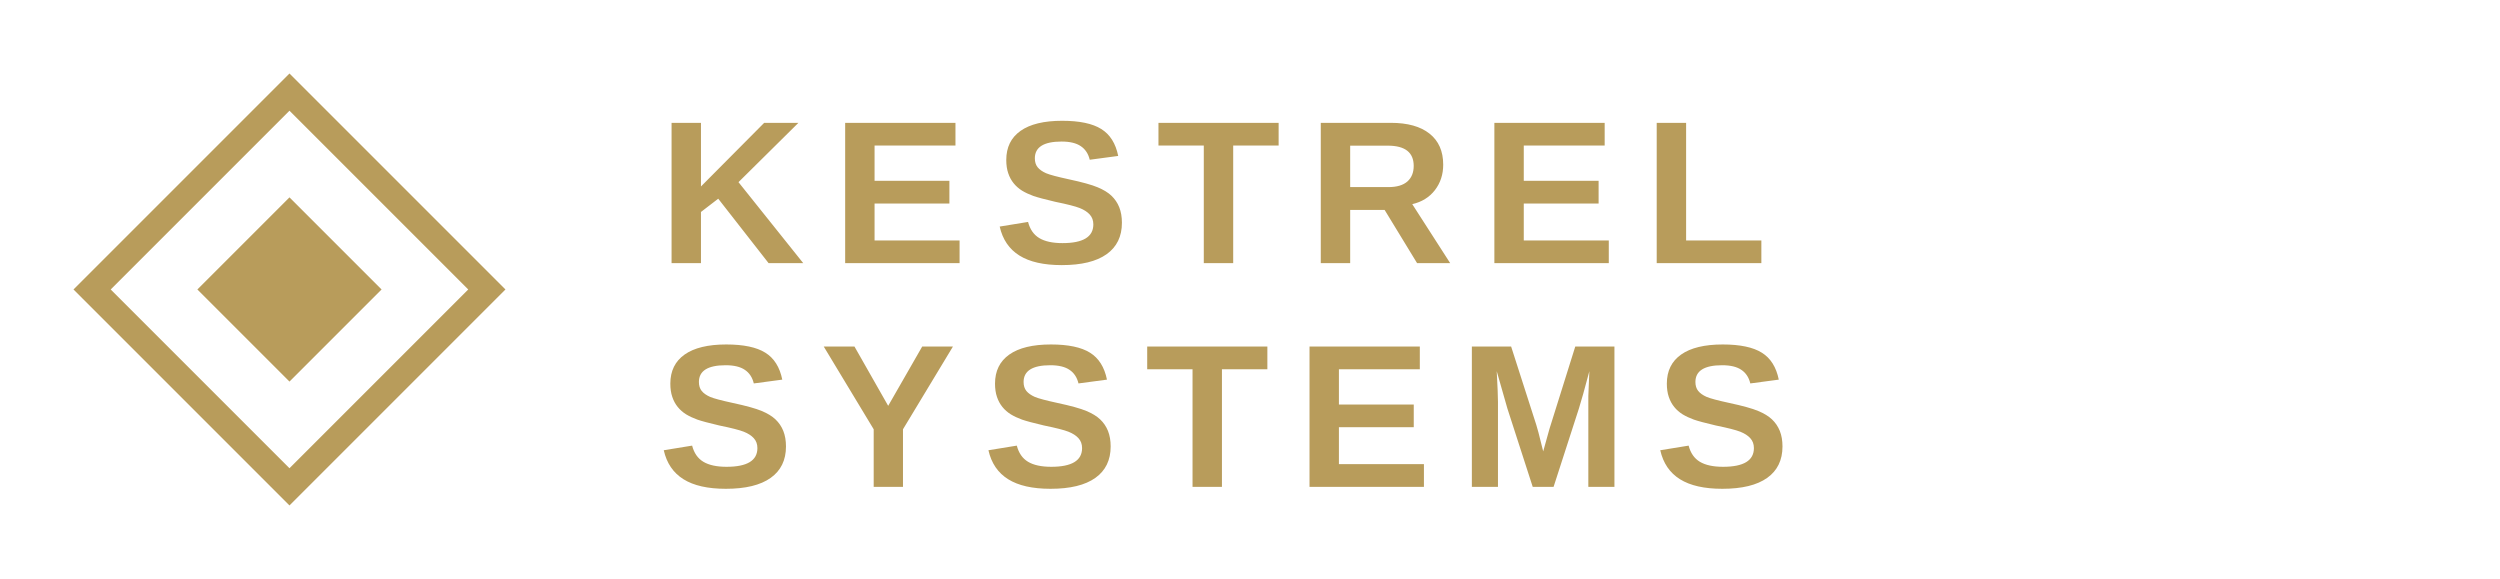
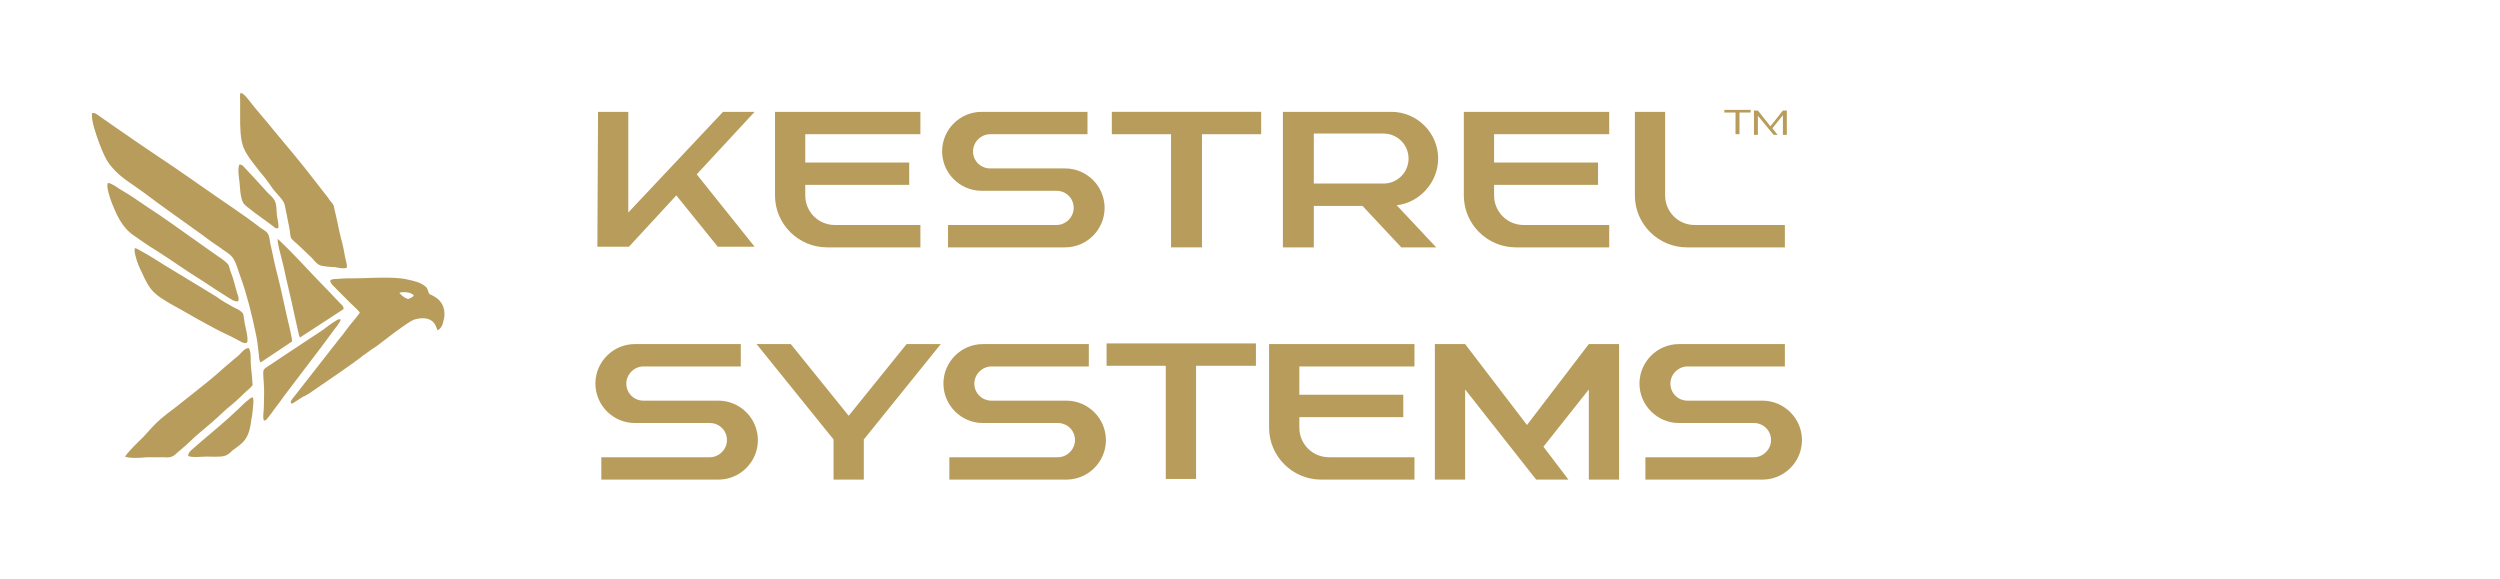
- <svg xmlns="http://www.w3.org/2000/svg" viewBox="0 0 380 88" width="380" height="88" role="img" aria-label="Kestrel Systems">
-   <polygon points="14,44 44,14 74,44 44,74" fill="none" stroke="#B89C5B" stroke-width="4" />
-   <polygon points="30,44 44,30 58,44 44,58" fill="#B89C5B" />
-   <text x="100" y="40" font-family="Arial Black, Arial, sans-serif" font-weight="800" font-size="31" letter-spacing="4" fill="#B89C5B">KESTREL</text>
-   <text x="100" y="74" font-family="Arial Black, Arial, sans-serif" font-weight="800" font-size="31" letter-spacing="4" fill="#B89C5B">SYSTEMS</text>
+ <svg xmlns="http://www.w3.org/2000/svg" version="1.1" id="Layer_1" x="0px" y="0px" viewBox="0 0 380 88" style="enable-background:new 0 0 380 88;" xml:space="preserve">
+   <style type="text/css">
+ 	.st0{fill:#B89C5B;}
+ 	.st1{fill-rule:evenodd;clip-rule:evenodd;fill:#B89C5B;}
+ 	.st2{fill:none;}
+ </style>
+   <g>
+     <g>
+       <g>
+         <path class="st0" d="M90.9,17h4.6v15.3L109.9,17h4.8l-8.8,9.5l8.8,11h-5.6l-6.3-7.8l-7.2,7.8h-4.8L90.9,17L90.9,17z" />
+         <path class="st0" d="M122.4,20.4v4.3h15.8v3.4h-15.8v1.6c0,2.5,2,4.5,4.5,4.5h13v3.4h-14.2c-4.3,0-7.9-3.5-7.9-7.9V17     c7.5,0,14.6,0,22.1,0v3.4H122.4z" />
+         <path class="st0" d="M161.9,25.6c3.3,0,6,2.7,6,6s-2.7,6-6,6h-17.8v-3.4h16.5c1.4,0,2.6-1.2,2.6-2.6c0-1.5-1.2-2.6-2.6-2.6h-11.4     c-3.3,0-6-2.7-6-6s2.7-6,6-6h16.1v3.4h-14.8c-1.4,0-2.6,1.2-2.6,2.6c0,1.5,1.2,2.6,2.6,2.6C150.5,25.6,161.9,25.6,161.9,25.6z" />
+         <path class="st0" d="M182.7,20.4v17.2H178V20.4h-9V17h22.7v3.4H182.7z" />
+         <path class="st0" d="M199.7,31.3v6.3H195V17h16.5c3.9,0,7.1,3.2,7.1,7.1c0,3.6-2.8,6.7-6.3,7.1l6,6.4H213l-5.9-6.3     C207.1,31.3,199.7,31.3,199.7,31.3z M199.7,27.9c3.1,0,7.5,0,10.6,0c2.1,0,3.8-1.7,3.8-3.8s-1.7-3.8-3.8-3.8h-10.6V27.9z" />
+         <path class="st0" d="M227.1,20.4v4.3h15.8v3.4h-15.8v1.6c0,2.5,2,4.5,4.5,4.5h13v3.4h-14.2c-4.3,0-7.9-3.5-7.9-7.9V17     c7.5,0,14.6,0,22.1,0v3.4H227.1z" />
+         <path class="st0" d="M253.1,17v12.7c0,2.5,2,4.5,4.5,4.5h13.7v3.4h-14.9c-4.3,0-7.9-3.5-7.9-7.9V17H253.1z" />
+         <path class="st0" d="M109.2,60.9c3.3,0,6,2.7,6,6c0,3.3-2.7,6-6,6H91.4v-3.4h16.5c1.4,0,2.6-1.2,2.6-2.6c0-1.5-1.2-2.6-2.6-2.6     H96.5c-3.3,0-6-2.7-6-6s2.7-6,6-6h16.1v3.4H97.8c-1.4,0-2.6,1.2-2.6,2.6c0,1.5,1.2,2.6,2.6,2.6H109.2z" />
+         <path class="st0" d="M126.7,72.9v-6.1L115,52.3h5.2l8.8,10.9l8.8-10.9h5.2l-11.7,14.5v6.1C131.3,72.9,126.7,72.9,126.7,72.9z" />
+         <path class="st0" d="M162.1,60.9c3.3,0,6,2.7,6,6c0,3.3-2.7,6-6,6h-17.8v-3.4h16.5c1.4,0,2.6-1.2,2.6-2.6c0-1.5-1.2-2.6-2.6-2.6     h-11.4c-3.3,0-6-2.7-6-6s2.7-6,6-6h16.1v3.4h-14.8c-1.4,0-2.6,1.2-2.6,2.6c0,1.5,1.2,2.6,2.6,2.6H162.1z" />
+         <path class="st0" d="M181.8,55.6v17.2h-4.6V55.6h-9v-3.4h22.7v3.4H181.8z" />
+         <path class="st0" d="M197.5,55.6V60h15.8v3.4h-15.8V65c0,2.5,2,4.5,4.5,4.5h13v3.4h-14.2c-4.3,0-7.9-3.5-7.9-7.9V52.3     c7.5,0,14.6,0,22.1,0v3.4h-17.5V55.6z" />
+         <path class="st0" d="M246.1,72.9h-4.6V59.2l-6.9,8.7l3.8,5h-4.9l-10.8-13.7v13.7h-4.6V52.3h4.6l9.4,12.3l9.4-12.3h4.6V72.9z" />
+         <path class="st0" d="M267.9,60.9c3.3,0,6,2.7,6,6c0,3.3-2.7,6-6,6h-17.8v-3.4h16.5c1.4,0,2.6-1.2,2.6-2.6c0-1.5-1.2-2.6-2.6-2.6     h-11.4c-3.3,0-6-2.7-6-6s2.7-6,6-6h16.1v3.4h-14.8c-1.4,0-2.6,1.2-2.6,2.6c0,1.5,1.2,2.6,2.6,2.6H267.9z" />
+       </g>
+       <g>
+         <path class="st0" d="M264.4,20.4h-0.6v-3.3h-1.7v-0.4h4v0.4h-1.7L264.4,20.4L264.4,20.4z M271,20.4v-2.9l-1.6,2l0.8,1h-0.6     l-2.4-2.9v2.9h-0.6v-3.7h0.6l1.9,2.4l1.9-2.4h0.6v3.7H271V20.4z" />
+       </g>
+     </g>
+     <g>
+       <g>
+         <g>
+           <g>
+             <path class="st1" d="M38.4,60.4c-0.3,0-0.5,0.3-0.8,0.5c-0.5,0.4-1,0.9-1.4,1.3c-1.8,1.7-3.7,3.3-5.6,4.9       c-0.5,0.4-1,0.9-1.5,1.3c-0.3,0.3-0.5,0.5-0.5,0.9c0.5,0.3,2.1,0.1,2.8,0.1s2,0.1,2.7-0.1c0.5-0.1,0.9-0.5,1.2-0.8       c0.8-0.6,1.6-1.1,2.1-1.9s0.7-1.9,0.8-2.8c0.2-0.8,0.2-1.6,0.3-2.4C38.5,61.1,38.6,60.7,38.4,60.4z M38.3,57.2       c-0.1-0.9-0.2-1.8-0.2-2.7c0-0.5,0-1.2-0.3-1.6c-0.6,0-1.1,0.7-1.5,1.1c-1.2,1-2.4,2-3.5,3c-2,1.7-4.1,3.3-6.1,4.9       c-0.8,0.6-1.6,1.2-2.3,1.8c-0.9,0.8-1.8,1.8-2.6,2.7c-1,1-2,1.9-2.8,3c0.7,0.3,2.5,0.2,3.3,0.1c0.8,0,1.6,0,2.5,0       c0.4,0,0.9,0.1,1.3-0.1c0.4-0.1,0.8-0.6,1.2-0.9c0.6-0.5,1.2-1,1.8-1.6c0.7-0.7,1.6-1.4,2.4-2.1c1-0.8,1.9-1.7,2.9-2.6       c1-0.8,1.9-1.6,2.8-2.5c0.4-0.4,0.9-0.7,1.2-1.2C38.4,58.3,38.3,57.6,38.3,57.2z M51.6,48.5c-0.1,0-0.2,0.1-0.3,0.1l0,0       c-0.7,0.4-1.8,1.2-2.3,1.6c-2,1.3-3.9,2.6-5.9,3.9c-0.7,0.5-1.4,0.9-2.1,1.4c-0.3,0.2-0.7,0.4-0.9,0.7s0,1.7,0,2.1       c0.1,1.3,0,2.5,0,3.7c0,0.6-0.2,1.3,0,1.9c0.3,0,0,0.1,0.2,0c0.2,0,0.7-0.8,0.9-1c0.6-0.9,1.3-1.7,1.9-2.6c2-2.6,4-5.3,6-7.9       c0.6-0.8,1.1-1.5,1.7-2.3c0.4-0.5,0.8-1,1-1.5C51.8,48.6,51.7,48.6,51.6,48.5z M55.1,54.2L55.1,54.2       C55.1,54.1,55.1,54.1,55.1,54.2L55.1,54.2z M37.6,51.2c-0.1-0.9-0.4-1.8-0.5-2.7c-0.1-0.4,0-0.8-0.4-1.1       c-0.3-0.3-0.8-0.5-1.2-0.7c-0.9-0.5-1.8-1-2.6-1.6c-2.6-1.6-5.3-3.2-7.9-4.8c-1.1-0.7-2.2-1.4-3.3-2c-0.4-0.2-0.8-0.5-1.2-0.6       c-0.1,0.4,0,0.8,0.1,1.2c0.2,0.9,0.6,1.8,1,2.6c0.5,1.1,1.1,2.4,2.1,3.2c0.9,0.8,2.6,1.7,3.7,2.3c1.7,1,3.5,2,5.2,2.9       c1.1,0.6,2.3,1.1,3.4,1.7c0.4,0.2,1.1,0.7,1.5,0.5C37.7,51.9,37.6,51.6,37.6,51.2z M51.7,46.1c-0.6-0.6-1.2-1.3-1.8-1.9       c-2.6-2.6-5-5.4-7.7-7.9c0,0.5,0.1,0.9,0.2,1.4c0.2,0.9,0.5,1.9,0.7,2.8c0.5,2.4,1.1,4.7,1.6,7.1c0.2,0.9,0.4,1.8,0.6,2.7       c0.1,0.3,0.1,0.7,0.3,1c2.2-1.4,4.4-2.9,6.6-4.3C52.3,46.6,52,46.4,51.7,46.1z M36,44.4c-0.3-1-0.5-2-0.9-3       c-0.2-0.4-0.2-1-0.5-1.3c-0.4-0.4-0.9-0.8-1.4-1.1c-0.9-0.6-1.8-1.3-2.7-1.9c-2.7-1.9-5.4-3.9-8.2-5.7c-1.3-0.9-2.6-1.8-4-2.6       c-0.5-0.3-1.2-0.9-1.9-1c-0.2,0.5,0,1,0.1,1.5c0.3,1.2,0.8,2.3,1.3,3.4c0.5,1,1.1,1.9,1.9,2.6c0.4,0.4,1,0.7,1.5,1.1       c1,0.7,1.9,1.3,2.9,1.9c2.2,1.4,4.4,3,6.7,4.4c1.2,0.8,2.4,1.6,3.7,2.4c0.5,0.3,1.1,0.8,1.7,0.7C36.4,45.3,36.1,44.8,36,44.4z        M42.1,32.8c-0.1-0.7,0-1.5-0.3-2.2c-0.2-0.5-0.7-0.9-1.1-1.3c-0.7-0.8-1.4-1.5-2.1-2.3c-0.5-0.5-1-1.1-1.5-1.6       C37,25.2,36.7,25,36.4,25c-0.3,0.5-0.1,2,0,2.6c0.1,1,0.1,2.2,0.5,3.1c0.2,0.4,0.6,0.7,1,1c0.6,0.5,1.3,1,2,1.5       c0.5,0.4,1,0.7,1.5,1.1c0.2,0.1,0.4,0.4,0.6,0.4c0.1,0,0.2,0,0.3,0C42.4,34.3,42.2,33.3,42.1,32.8z M44.1,50.2       c-0.2-0.9-0.4-1.7-0.6-2.6c-0.5-2.3-1-4.6-1.6-6.9c-0.3-1.2-0.5-2.4-0.8-3.6C41,36.6,41,36,40.7,35.5c-0.2-0.4-1.1-0.8-1.4-1.1       c-1.3-1-2.6-1.9-3.9-2.8c-0.6-0.4-1.3-0.9-1.9-1.3c-3.2-2.2-6.4-4.5-9.6-6.6c-2.4-1.6-4.7-3.2-7-4.8c-0.7-0.5-1.3-0.9-2-1.4       c-0.3-0.2-0.5-0.4-0.9-0.3c-0.2,1.1,0.7,3.5,1.1,4.6c0.5,1.3,1,2.6,1.9,3.6c1.3,1.6,3.3,2.7,4.9,3.9c2.9,2.2,5.8,4.2,8.7,6.3       c0.9,0.7,1.9,1.4,2.8,2c0.6,0.5,1.5,0.9,2,1.6c0.6,0.9,0.8,2,1.2,3c1,2.8,1.7,5.7,2.3,8.6c0.2,0.9,0.3,1.8,0.4,2.7       c0.1,0.5,0,1.1,0.3,1.6l4.8-3.2C44.4,51.4,44.2,50.8,44.1,50.2z M52.5,39.3c-0.2-1.1-0.4-2.2-0.7-3.2c-0.3-1.2-0.5-2.4-0.8-3.6       c-0.1-0.4-0.2-0.9-0.3-1.3c-0.2-0.4-0.6-0.7-0.8-1.1c-0.7-0.9-1.4-1.8-2.1-2.7c-2-2.6-4.1-5.1-6.2-7.6       c-1.1-1.4-2.3-2.7-3.4-4.1c-0.4-0.5-1-1.4-1.6-1.6c-0.2,0.3-0.1,0.7-0.1,1.1c0,0.9,0,1.7,0,2.6c0,1.3,0,3.3,0.5,4.6       c0.6,1.4,1.6,2.5,2.5,3.7c0.7,0.8,1.3,1.6,1.9,2.5c0.5,0.7,1.3,1.4,1.7,2.1c0.3,0.6,0.3,1.3,0.5,2c0.1,0.7,0.3,1.4,0.4,2.1       c0.1,0.4,0.1,0.9,0.2,1.3c0.2,0.4,0.8,0.8,1.1,1.1c0.7,0.7,1.4,1.3,2.1,2c0.3,0.3,0.7,0.9,1.2,1.1c0.4,0.2,1.8,0.3,2.3,0.3       c0.6,0.1,1.3,0.3,1.8,0.1C52.8,40.2,52.6,39.8,52.5,39.3z" />
+           </g>
+         </g>
+         <g>
+           <g>
+             <path class="st1" d="M66.9,45.8c-0.3-0.4-0.8-0.7-1.2-0.9c-0.1-0.1-0.3-0.1-0.4-0.2c-0.3-0.3-0.2-0.9-0.7-1.2       c-0.7-0.6-1.7-0.8-2.6-1c-1.3-0.3-2.5-0.3-3.9-0.3s-2.7,0.1-4.1,0.1c-0.9,0-1.8,0-2.7,0.1c-0.4,0-0.8,0-1.1,0.2       c0,0.6,0.7,1,1,1.4c0.7,0.7,1.4,1.4,2.1,2.1c0.5,0.5,1,0.9,1.4,1.4c-0.3,0.5-0.7,0.9-1,1.3c-0.8,0.9-1.4,1.9-2.2,2.8       c-2.3,2.9-4.5,5.8-6.8,8.7c-0.2,0.2-0.3,0.4-0.5,0.7c0,0.1,0,0.2,0,0.2l0.1,0.1c0.1,0.1,0.1,0.1,0.2,0l1.4-0.9l0,0       c0.1-0.1,0.2-0.1,0.4-0.2c0.2-0.1,0.5-0.3,0.7-0.4c1.6-1.1,3.2-2.2,4.8-3.3c0.6-0.4,1.1-0.8,1.7-1.2c0.1-0.1,0.2-0.1,0.3-0.2       l0,0l0.1-0.1l1.1-0.8l0.1-0.1c0.4-0.3,0.9-0.6,1.4-1l0,0c0.3-0.2,0.6-0.4,0.9-0.6c1.2-0.9,2.3-1.8,3.6-2.7       c0.6-0.4,1.2-0.9,1.9-1.2c1-0.3,2.1-0.4,2.9,0.3c0.4,0.4,0.5,0.8,0.7,1.3c0.5-0.2,0.8-0.8,0.9-1.4       C67.7,47.9,67.6,46.6,66.9,45.8z M62.4,45.3c-0.2,0.1-0.4,0.2-0.5,0.1c-0.4-0.1-1-0.6-1.2-0.9c0.6-0.2,1.8-0.1,2.2,0.4       C62.8,45.1,62.6,45.2,62.4,45.3z" />
+           </g>
+         </g>
+         <line class="st2" x1="53.5" y1="55" x2="52.6" y2="55.6" />
+         <line class="st2" x1="56.1" y1="53.1" x2="54.7" y2="54.1" />
+       </g>
+     </g>
+   </g>
</svg>
